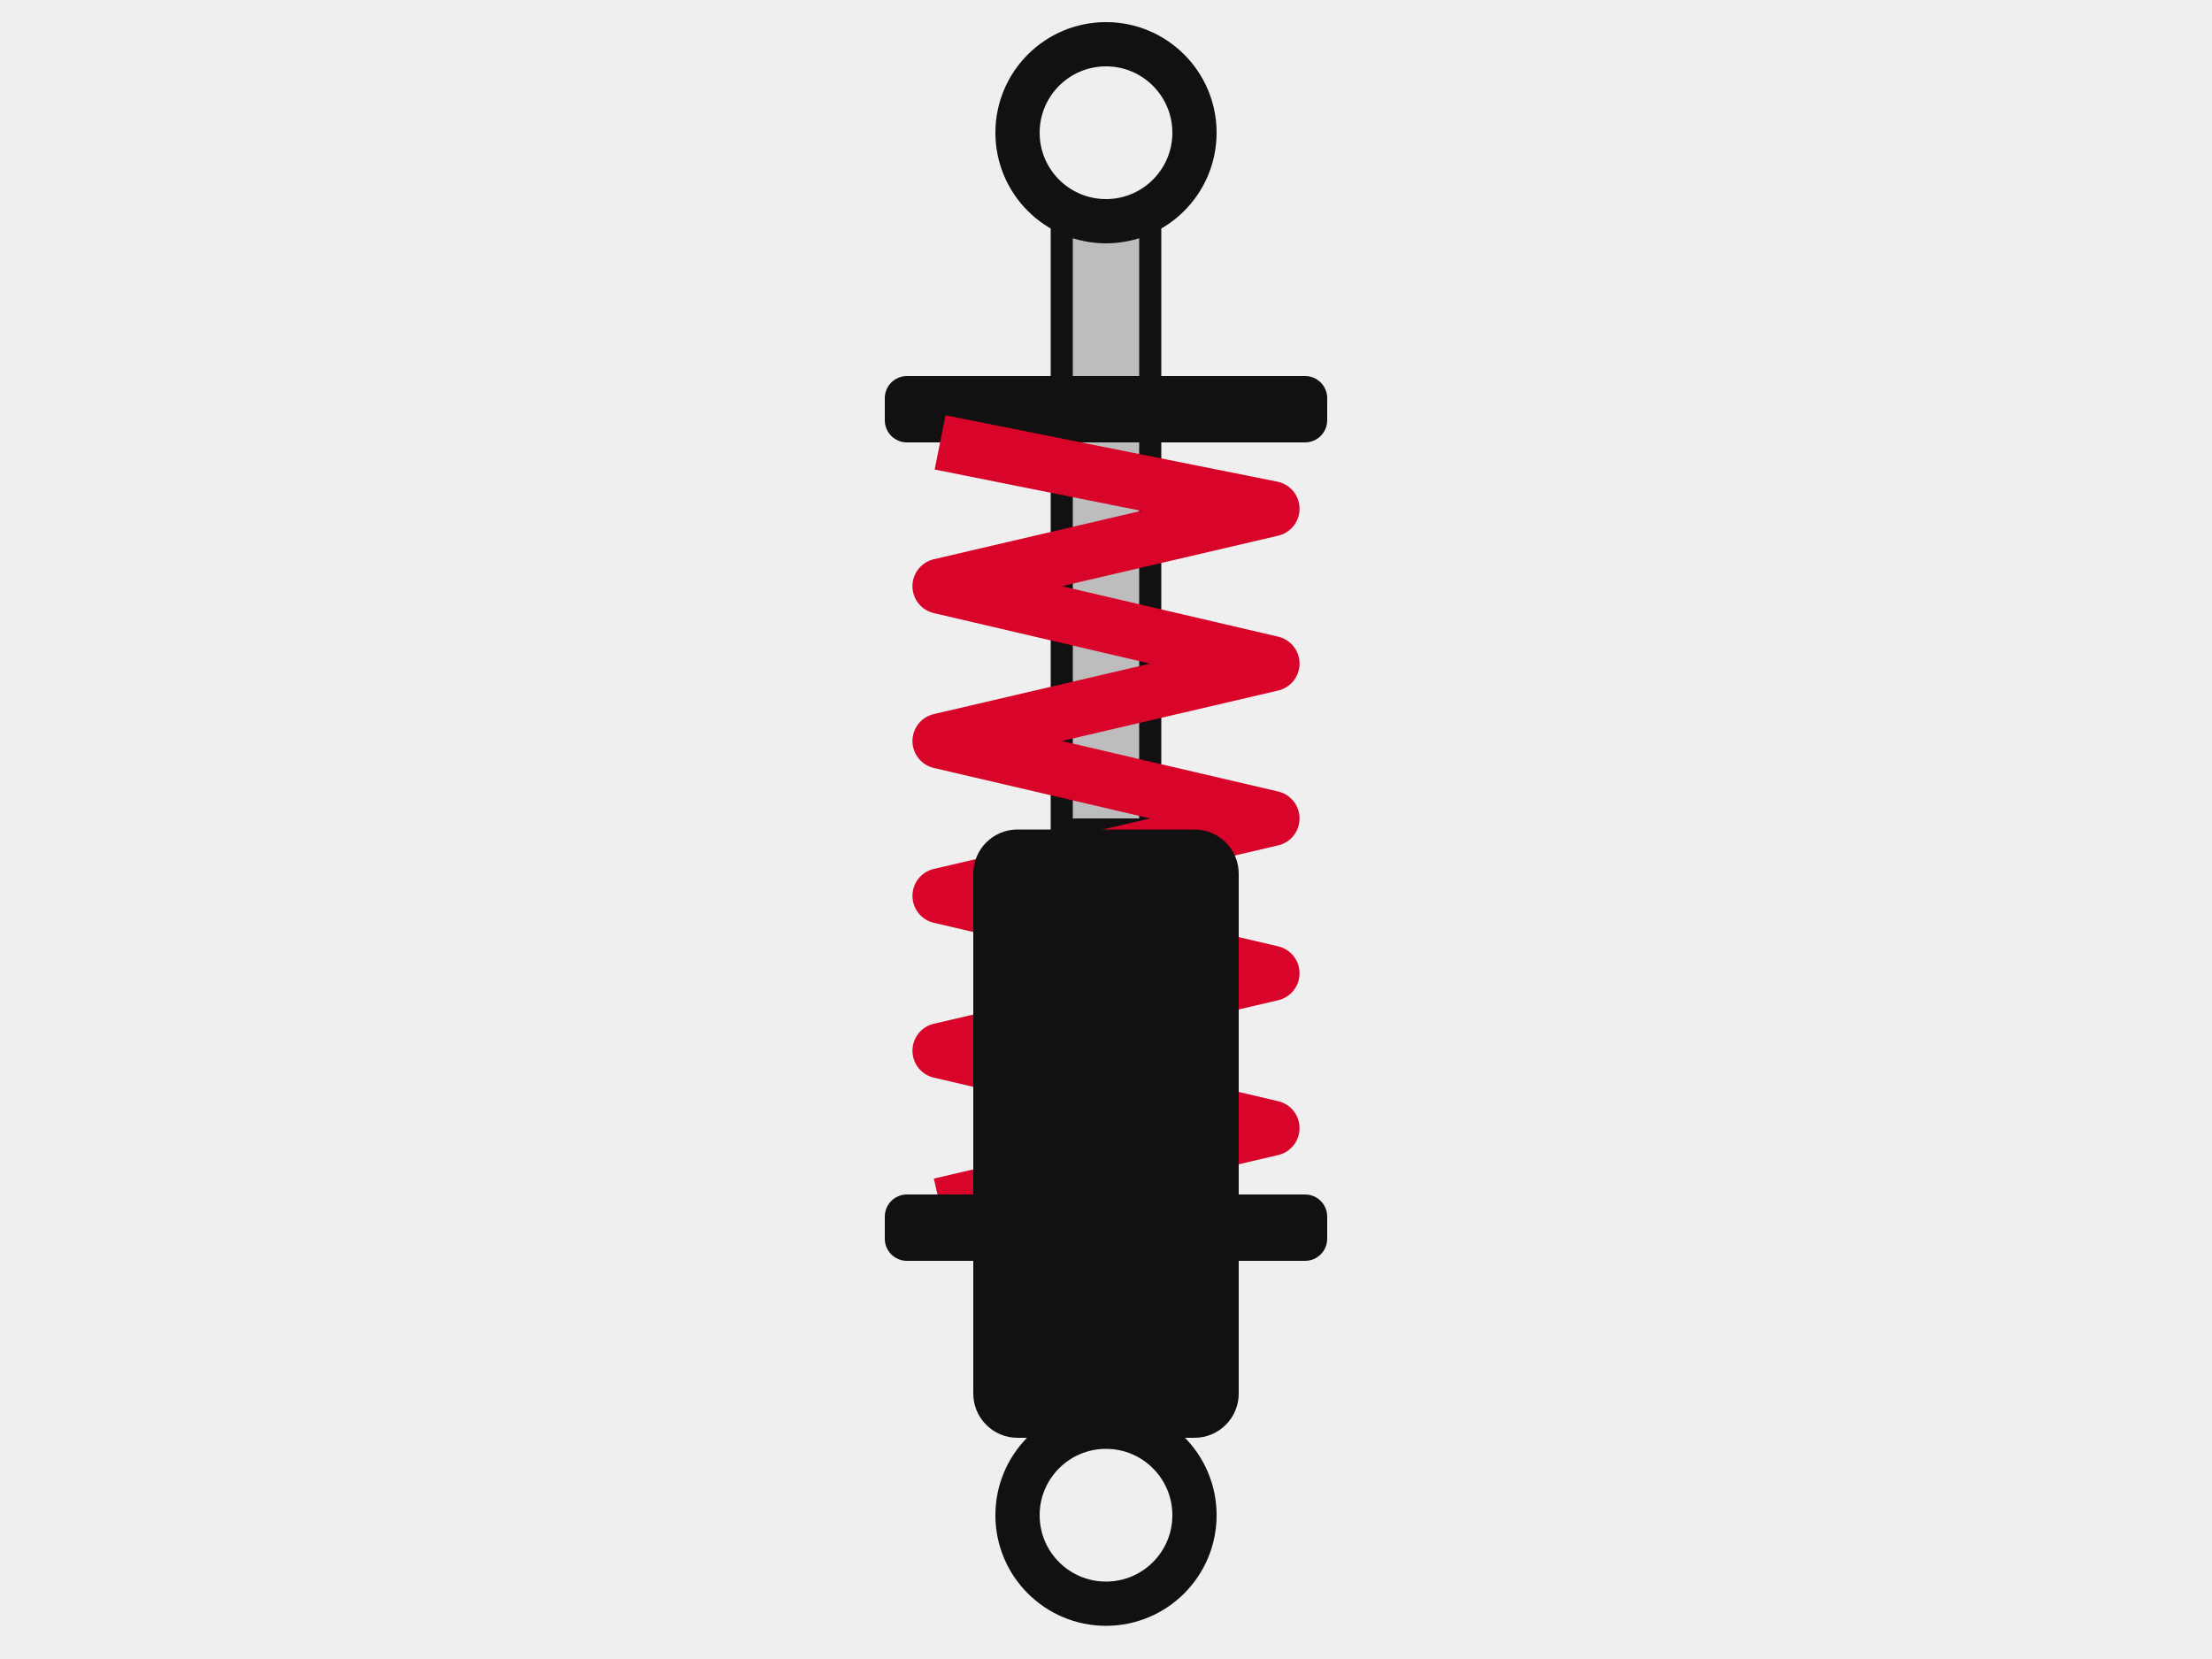
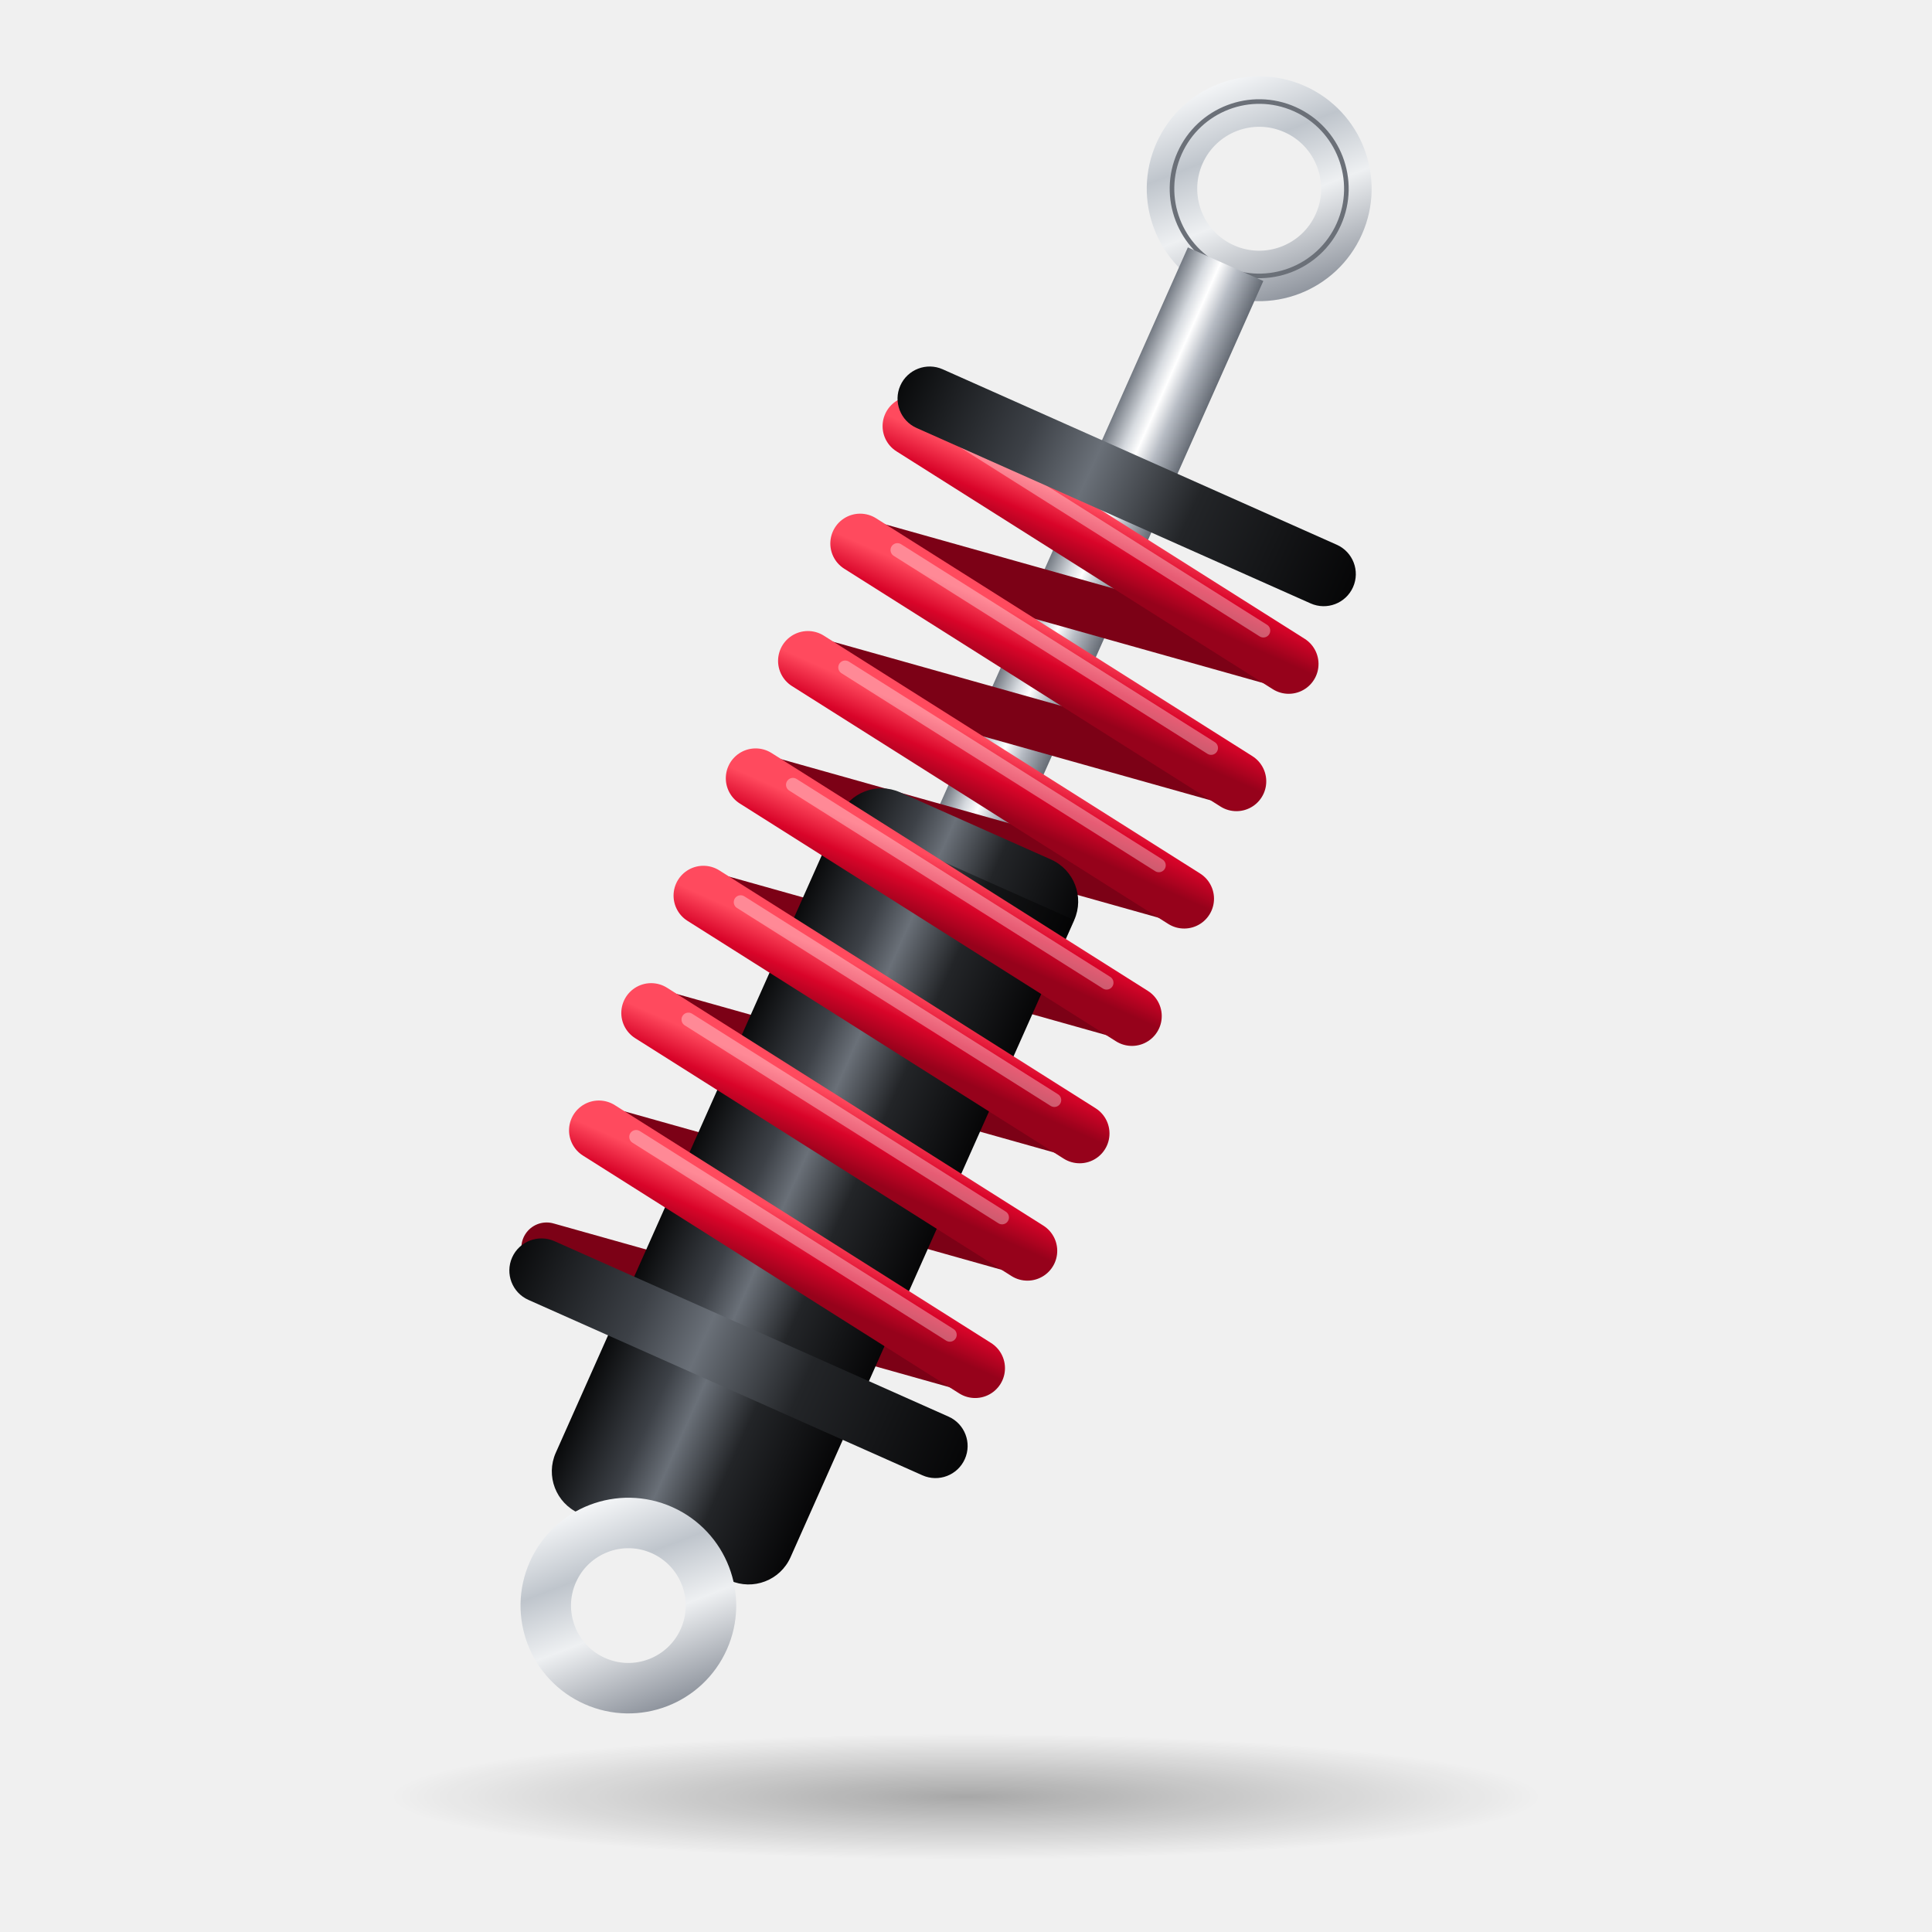
- <svg xmlns="http://www.w3.org/2000/svg" viewBox="0 0 400 300">
-   <rect width="400" height="300" fill="#EFEFEF" />
-   <rect x="192" y="20" width="16" height="130" fill="#BDBDBD" stroke="#111111" stroke-width="4" />
-   <circle cx="200" cy="24" r="16" fill="#EFEFEF" stroke="#111111" stroke-width="8" />
-   <rect x="160" y="68" width="80" height="12" rx="4" fill="#111111" />
-   <path d="M170 80 L230 92 L170 106 L230 120 L170 134 L230 148 L170 162 L230 176 L170 190 L230 204 L170 218" fill="none" stroke="#D90429" stroke-width="10" stroke-linejoin="round" />
-   <rect x="160" y="216" width="80" height="12" rx="4" fill="#111111" />
-   <rect x="176" y="150" width="48" height="110" rx="8" fill="#111111" />
-   <circle cx="200" cy="274" r="16" fill="#EFEFEF" stroke="#111111" stroke-width="8" />
+ <svg xmlns="http://www.w3.org/2000/svg" viewBox="0 0 400 400">
+   <defs>
+     <linearGradient id="st" x1="0" y1="0" x2="1" y2="1">
+       <stop offset="0" stop-color="#fbfcfd" />
+       <stop offset=".32" stop-color="#bfc5cc" />
+       <stop offset=".58" stop-color="#eef0f2" />
+       <stop offset="1" stop-color="#858b95" />
+     </linearGradient>
+     <linearGradient id="cs" x1="0" x2="1" y1="0" y2="0">
+       <stop offset="0" stop-color="#737982" />
+       <stop offset=".28" stop-color="#d6dadf" />
+       <stop offset=".44" stop-color="#ffffff" />
+       <stop offset=".66" stop-color="#b7bcc4" />
+       <stop offset="1" stop-color="#666c75" />
+     </linearGradient>
+     <linearGradient id="cw" x1="0" x2="1" y1="0" y2="0">
+       <stop offset="0" stop-color="#c4c8ce" />
+       <stop offset=".4" stop-color="#ffffff" />
+       <stop offset=".7" stop-color="#eceef0" />
+       <stop offset="1" stop-color="#aeb3ba" />
+     </linearGradient>
+     <linearGradient id="cr" x1="0" x2="1" y1="0" y2="0">
+       <stop offset="0" stop-color="#7c0116" />
+       <stop offset=".26" stop-color="#e3122d" />
+       <stop offset=".42" stop-color="#ff7482" />
+       <stop offset=".62" stop-color="#d90429" />
+       <stop offset="1" stop-color="#6e0113" />
+     </linearGradient>
+     <linearGradient id="cd" x1="0" x2="1" y1="0" y2="0">
+       <stop offset="0" stop-color="#090a0b" />
+       <stop offset=".28" stop-color="#3d4147" />
+       <stop offset=".42" stop-color="#6a7078" />
+       <stop offset=".64" stop-color="#232528" />
+       <stop offset="1" stop-color="#060607" />
+     </linearGradient>
+     <linearGradient id="rd" x1="0" y1="0" x2="0" y2="1">
+       <stop offset="0" stop-color="#ff4a5e" />
+       <stop offset=".5" stop-color="#d90429" />
+       <stop offset="1" stop-color="#96021b" />
+     </linearGradient>
+     <linearGradient id="dk" x1="0" y1="0" x2="0" y2="1">
+       <stop offset="0" stop-color="#4a4e55" />
+       <stop offset="1" stop-color="#131416" />
+     </linearGradient>
+     <linearGradient id="gl" x1="0" y1="0" x2="1" y2="1">
+       <stop offset="0" stop-color="#ffffff" />
+       <stop offset=".5" stop-color="#d8e6f0" />
+       <stop offset="1" stop-color="#a9bccb" />
+     </linearGradient>
+     <radialGradient id="rub">
+       <stop offset=".55" stop-color="#34373c" />
+       <stop offset=".85" stop-color="#1b1c1f" />
+       <stop offset="1" stop-color="#050506" />
+     </radialGradient>
+     <radialGradient id="hub">
+       <stop offset="0" stop-color="#7b8089" />
+       <stop offset="1" stop-color="#2a2c30" />
+     </radialGradient>
+     <radialGradient id="sh">
+       <stop offset="0" stop-color="#000" stop-opacity=".3" />
+       <stop offset="1" stop-color="#000" stop-opacity="0" />
+     </radialGradient>
+   </defs>
+   <ellipse cx="200" cy="372" rx="120" ry="13" fill="url(#sh)" />
+   <g transform="rotate(24 200 200) translate(0 -4) scale(.95)">
+     <circle cx="200" cy="34" r="19" fill="none" stroke="url(#st)" stroke-width="11" />
+     <circle cx="200" cy="34" r="19" fill="none" stroke="#6b7078" stroke-width="1" />
+     <rect x="191" y="52" width="18" height="150" fill="url(#cs)" />
+     <path d="M248 126L152 140" stroke="#7c0116" stroke-width="11" stroke-linecap="round" />
+     <path d="M248 154L152 168" stroke="#7c0116" stroke-width="11" stroke-linecap="round" />
+     <path d="M248 182L152 196" stroke="#7c0116" stroke-width="11" stroke-linecap="round" />
+     <path d="M248 210L152 224" stroke="#7c0116" stroke-width="11" stroke-linecap="round" />
+     <path d="M248 238L152 252" stroke="#7c0116" stroke-width="11" stroke-linecap="round" />
+     <path d="M248 266L152 280" stroke="#7c0116" stroke-width="11" stroke-linecap="round" />
+     <path d="M248 294L152 308" stroke="#7c0116" stroke-width="11" stroke-linecap="round" />
+     <rect x="172" y="186" width="56" height="172" rx="10" fill="url(#cd)" />
+     <rect x="172" y="196" width="56" height="8" fill="#000" fill-opacity=".4" />
+     <path d="M152 112L248 126" stroke="url(#rd)" stroke-width="13" stroke-linecap="round" />
+     <path d="M160 110L240 121.6" stroke="#fff" stroke-opacity=".35" stroke-width="3" stroke-linecap="round" />
+     <path d="M152 140L248 154" stroke="url(#rd)" stroke-width="13" stroke-linecap="round" />
+     <path d="M160 138L240 149.6" stroke="#fff" stroke-opacity=".35" stroke-width="3" stroke-linecap="round" />
+     <path d="M152 168L248 182" stroke="url(#rd)" stroke-width="13" stroke-linecap="round" />
+     <path d="M160 166L240 177.6" stroke="#fff" stroke-opacity=".35" stroke-width="3" stroke-linecap="round" />
+     <path d="M152 196L248 210" stroke="url(#rd)" stroke-width="13" stroke-linecap="round" />
+     <path d="M160 194L240 205.6" stroke="#fff" stroke-opacity=".35" stroke-width="3" stroke-linecap="round" />
+     <path d="M152 224L248 238" stroke="url(#rd)" stroke-width="13" stroke-linecap="round" />
+     <path d="M160 222L240 233.6" stroke="#fff" stroke-opacity=".35" stroke-width="3" stroke-linecap="round" />
+     <path d="M152 252L248 266" stroke="url(#rd)" stroke-width="13" stroke-linecap="round" />
+     <path d="M160 250L240 261.6" stroke="#fff" stroke-opacity=".35" stroke-width="3" stroke-linecap="round" />
+     <path d="M152 280L248 294" stroke="url(#rd)" stroke-width="13" stroke-linecap="round" />
+     <path d="M160 278L240 289.6" stroke="#fff" stroke-opacity=".35" stroke-width="3" stroke-linecap="round" />
+     <rect x="146" y="98" width="108" height="14" rx="7" fill="url(#cd)" />
+     <rect x="146" y="306" width="108" height="14" rx="7" fill="url(#cd)" />
+     <circle cx="200" cy="372" r="18" fill="none" stroke="url(#st)" stroke-width="11" />
+   </g>
</svg>
